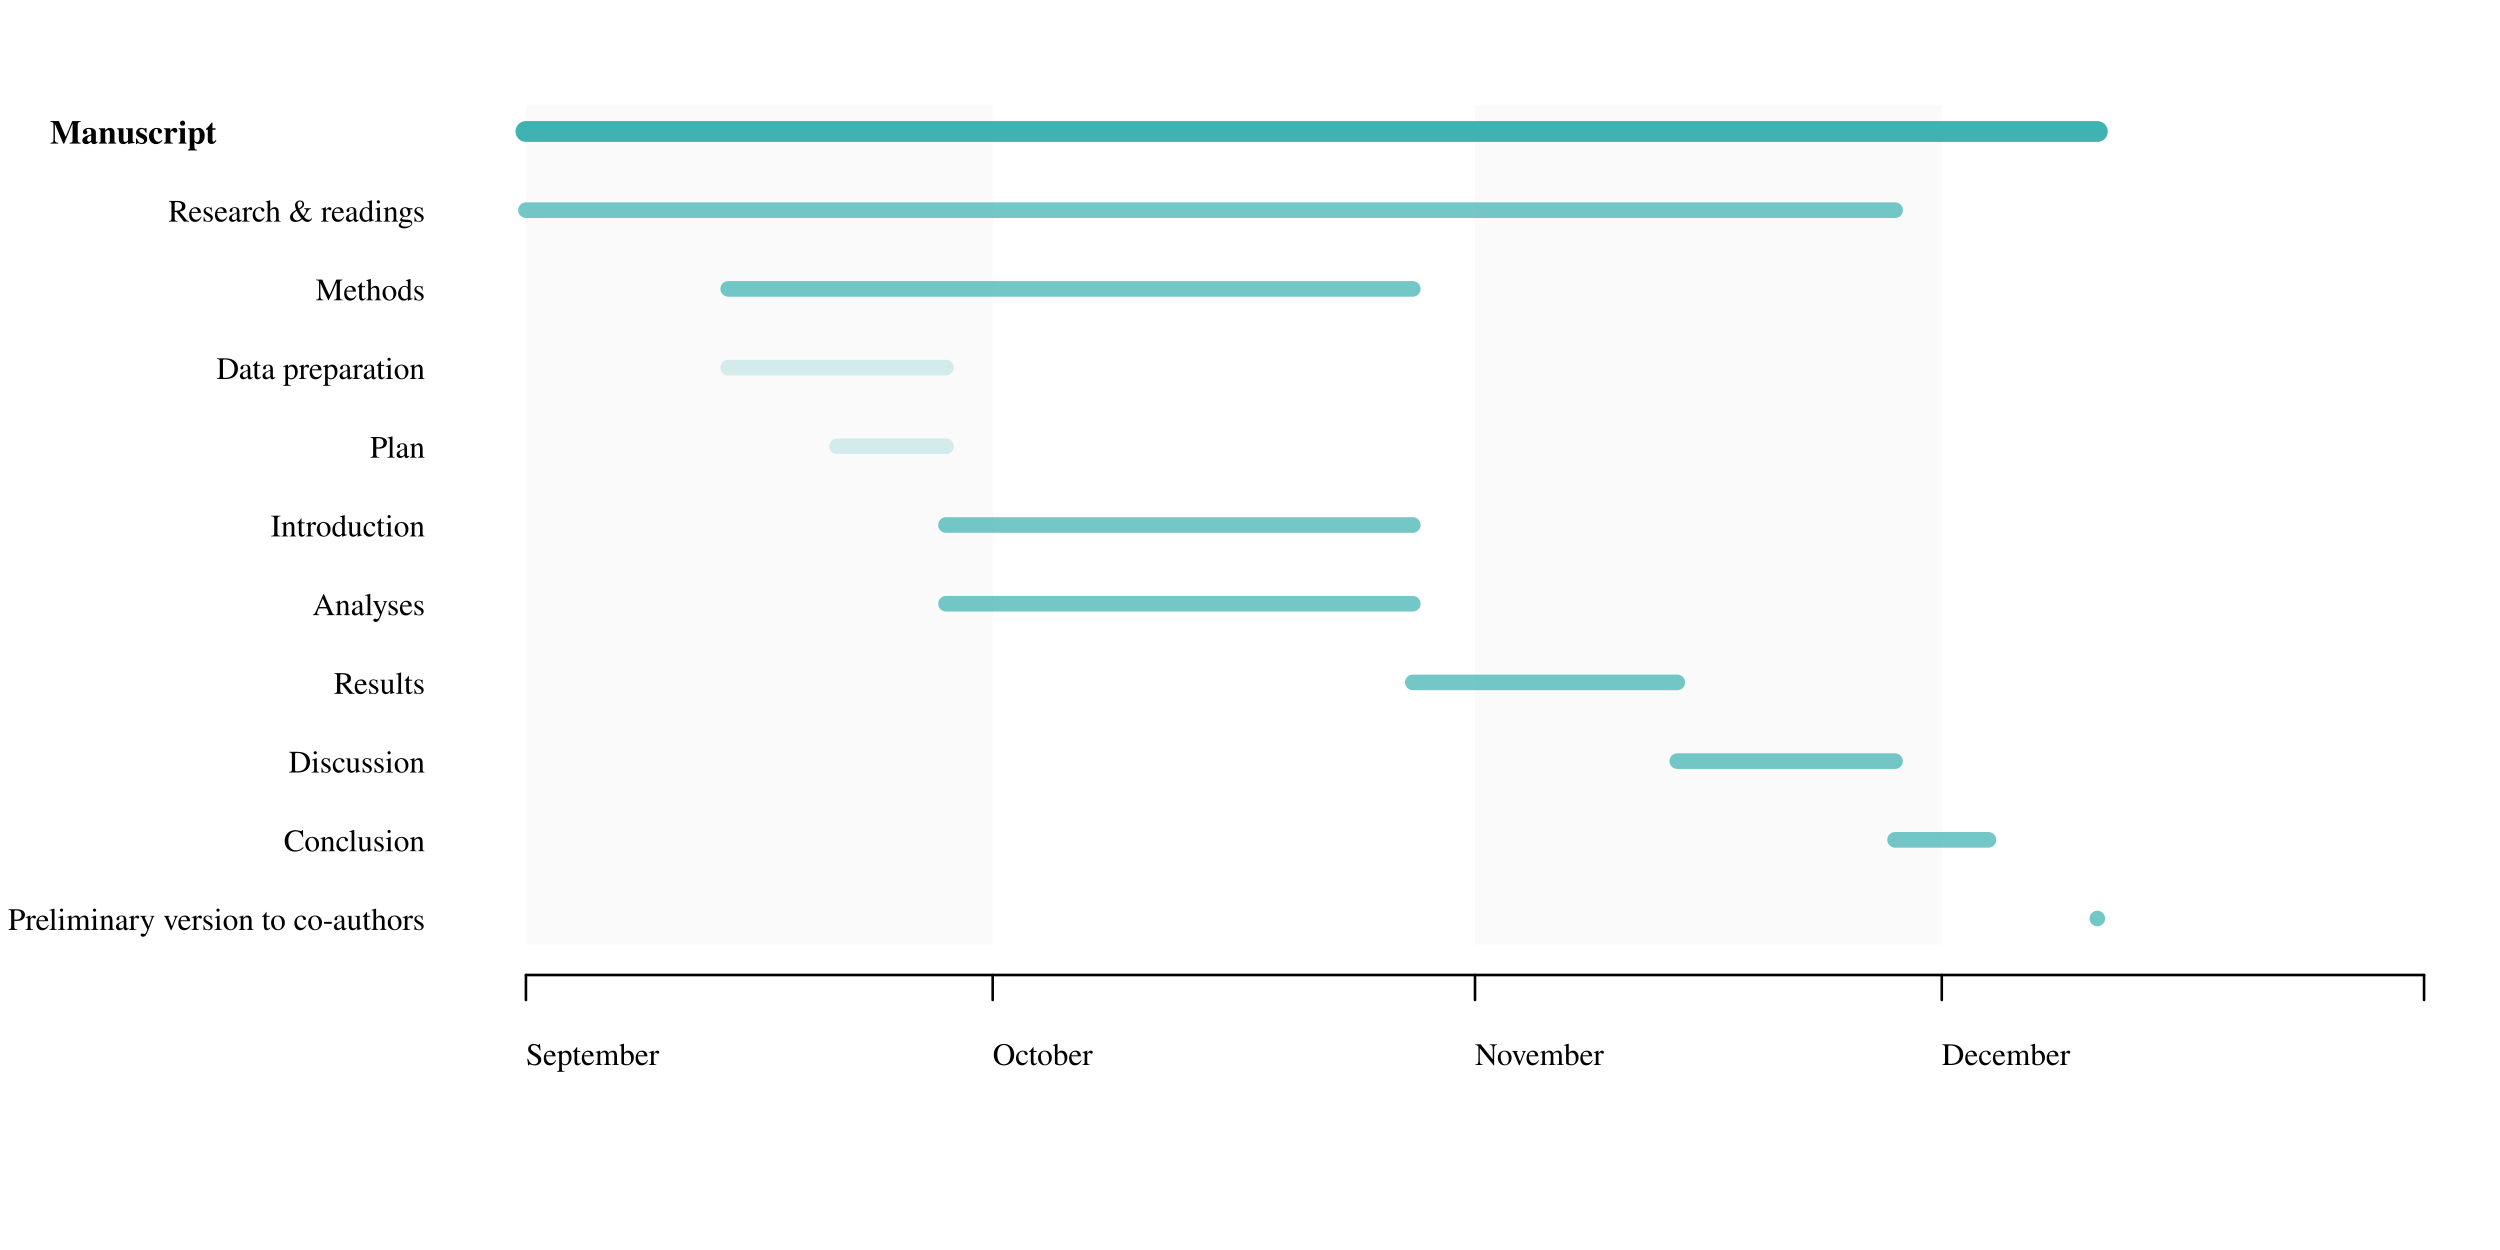
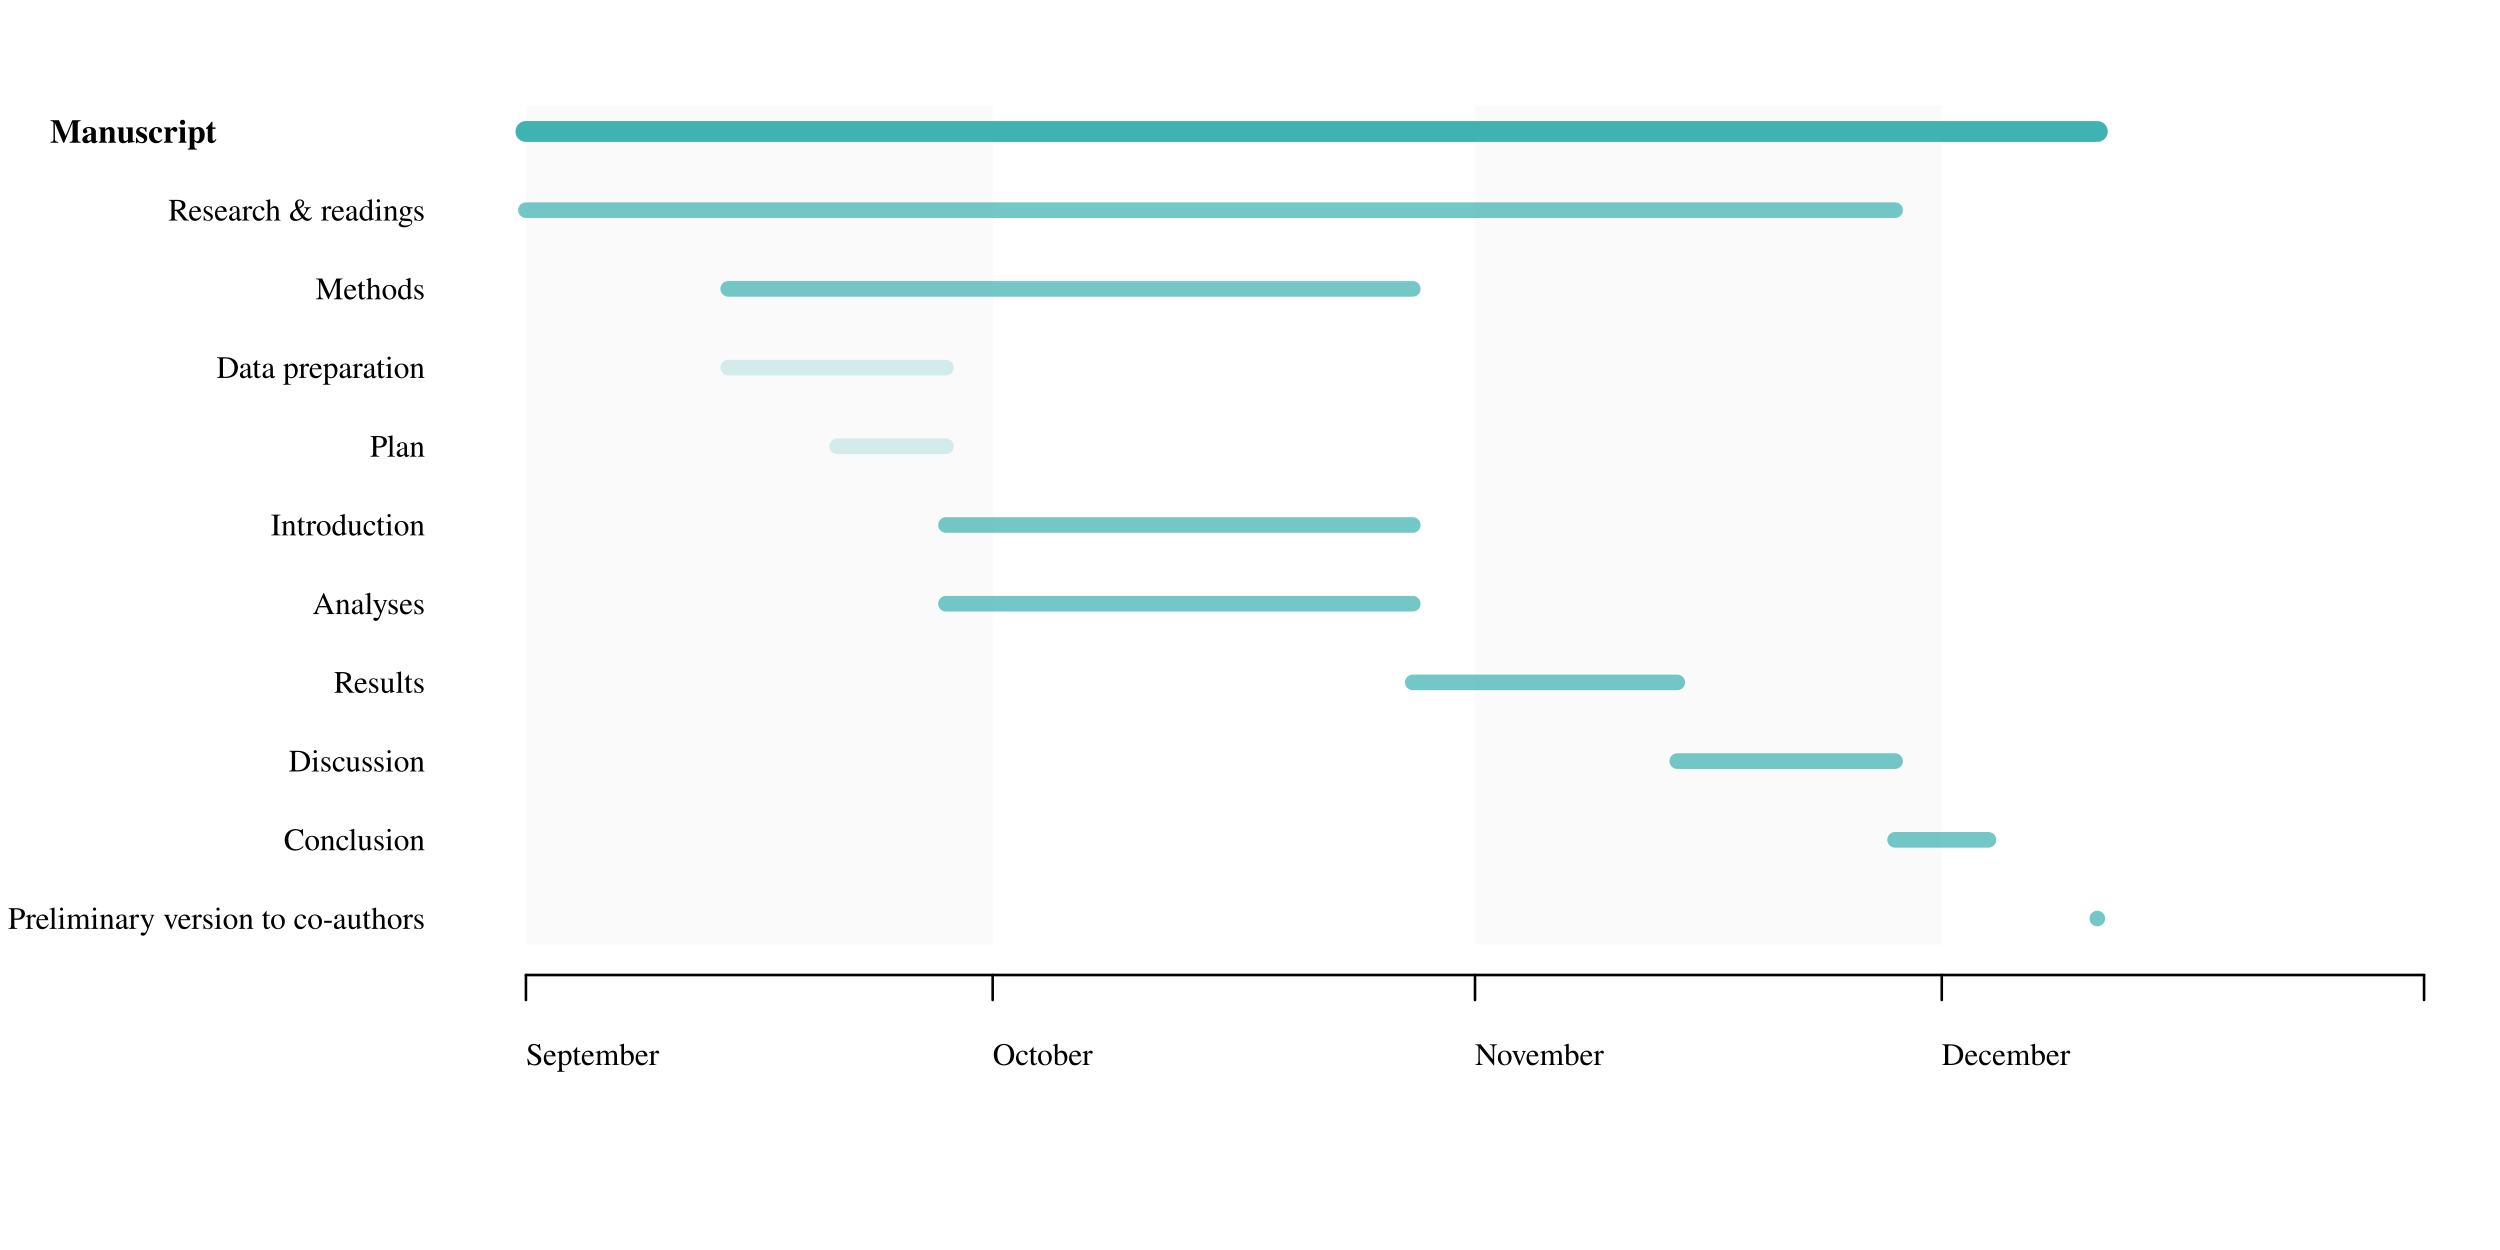
- <svg xmlns="http://www.w3.org/2000/svg" class="svglite" width="720.00pt" height="360.00pt" viewBox="0 0 720.00 360.00">
-   <defs>
-     <style type="text/css">
+ <svg xmlns="http://www.w3.org/2000/svg" width="720.00pt" height="360.00pt" viewBox="0 0 720.00 360.00">
+   <g class="svglite">
+     <defs>
+       <style type="text/css">
    .svglite line, .svglite polyline, .svglite polygon, .svglite path, .svglite rect, .svglite circle {
      fill: none;
      stroke: #000000;
      stroke-linecap: round;
      stroke-linejoin: round;
      stroke-miterlimit: 10.00;
    }
    .svglite text {
      white-space: pre;
    }
+     .svglite g.glyphgroup path {
+       fill: inherit;
+       stroke: none;
+     }
  </style>
-   </defs>
-   <rect width="100%" height="100%" style="stroke: none; fill: #FFFFFF;" />
-   <defs>
-     <clipPath id="cpMC4wMHw3MjAuMDB8MC4wMHwzNjAuMDA=">
-       <rect x="0.00" y="0.00" width="720.00" height="360.00" />
-     </clipPath>
-   </defs>
-   <g clip-path="url(#cpMC4wMHw3MjAuMDB8MC4wMHwzNjAuMDA=)">
-     <text x="151.47" y="306.72" style="font-size: 9.00px; font-family: &quot;Nimbus Roman&quot;;" textLength="50.12px" lengthAdjust="spacingAndGlyphs">September</text>
-     <text x="285.89" y="306.72" style="font-size: 9.00px; font-family: &quot;Nimbus Roman&quot;;" textLength="36.85px" lengthAdjust="spacingAndGlyphs">October</text>
-     <text x="424.80" y="306.72" style="font-size: 9.00px; font-family: &quot;Nimbus Roman&quot;;" textLength="47.64px" lengthAdjust="spacingAndGlyphs">November</text>
-     <text x="559.23" y="306.72" style="font-size: 9.00px; font-family: &quot;Nimbus Roman&quot;;" textLength="46.84px" lengthAdjust="spacingAndGlyphs">December</text>
-     <line x1="151.47" y1="280.80" x2="698.13" y2="280.80" style="stroke-width: 0.75;" />
-     <line x1="151.47" y1="280.80" x2="151.47" y2="288.00" style="stroke-width: 0.75;" />
-     <line x1="285.89" y1="280.80" x2="285.89" y2="288.00" style="stroke-width: 0.75;" />
-     <line x1="424.80" y1="280.80" x2="424.80" y2="288.00" style="stroke-width: 0.75;" />
-     <line x1="559.23" y1="280.80" x2="559.23" y2="288.00" style="stroke-width: 0.75;" />
-     <line x1="698.13" y1="280.80" x2="698.13" y2="288.00" style="stroke-width: 0.75;" />
-   </g>
-   <defs>
-     <clipPath id="cpMTI5LjYwfDcyMC4wMHwyOC44MHwyNzMuNjA=">
-       <rect x="129.60" y="28.80" width="590.40" height="244.80" />
-     </clipPath>
-   </defs>
-   <g clip-path="url(#cpMTI5LjYwfDcyMC4wMHwyOC44MHwyNzMuNjA=)">
-     <polygon points="151.47,272.01 285.89,272.01 285.89,30.39 151.47,30.39 " style="stroke-width: 0.75; stroke: none; fill: #F1F1F1; fill-opacity: 0.33;" />
-     <polygon points="424.80,272.01 559.23,272.01 559.23,30.39 424.80,30.39 " style="stroke-width: 0.75; stroke: none; fill: #F1F1F1; fill-opacity: 0.33;" />
-     <polyline points="604.03,264.53 604.03,264.53 " style="stroke-width: 4.50; stroke: #3FB3B2; stroke-opacity: 0.73;" />
-   </g>
-   <g clip-path="url(#cpMC4wMHw3MjAuMDB8MC4wMHwzNjAuMDA=)">
-     <text x="122.40" y="267.81" text-anchor="end" style="font-size: 9.00px; font-family: &quot;Nimbus Roman&quot;;" textLength="152.86px" lengthAdjust="spacingAndGlyphs">Preliminary version to co-authors</text>
-   </g>
-   <g clip-path="url(#cpMTI5LjYwfDcyMC4wMHwyOC44MHwyNzMuNjA=)">
-     <polyline points="545.78,241.87 572.67,241.87 " style="stroke-width: 4.50; stroke: #3FB3B2; stroke-opacity: 0.73;" />
-   </g>
-   <g clip-path="url(#cpMC4wMHw3MjAuMDB8MC4wMHwzNjAuMDA=)">
-     <text x="122.40" y="245.15" text-anchor="end" style="font-size: 9.00px; font-family: &quot;Nimbus Roman&quot;;" textLength="50.53px" lengthAdjust="spacingAndGlyphs">Conclusion</text>
-   </g>
-   <g clip-path="url(#cpMTI5LjYwfDcyMC4wMHwyOC44MHwyNzMuNjA=)">
-     <polyline points="483.05,219.20 545.78,219.20 " style="stroke-width: 4.50; stroke: #3FB3B2; stroke-opacity: 0.73;" />
-   </g>
-   <g clip-path="url(#cpMC4wMHw3MjAuMDB8MC4wMHwzNjAuMDA=)">
-     <text x="122.40" y="222.48" text-anchor="end" style="font-size: 9.00px; font-family: &quot;Nimbus Roman&quot;;" textLength="48.87px" lengthAdjust="spacingAndGlyphs">Discussion</text>
-   </g>
-   <g clip-path="url(#cpMTI5LjYwfDcyMC4wMHwyOC44MHwyNzMuNjA=)">
-     <polyline points="406.88,196.53 483.05,196.53 " style="stroke-width: 4.50; stroke: #3FB3B2; stroke-opacity: 0.73;" />
-   </g>
-   <g clip-path="url(#cpMC4wMHw3MjAuMDB8MC4wMHwzNjAuMDA=)">
-     <text x="122.40" y="199.81" text-anchor="end" style="font-size: 9.00px; font-family: &quot;Nimbus Roman&quot;;" textLength="33.62px" lengthAdjust="spacingAndGlyphs">Results</text>
-   </g>
-   <g clip-path="url(#cpMTI5LjYwfDcyMC4wMHwyOC44MHwyNzMuNjA=)">
-     <polyline points="272.45,173.87 406.88,173.87 " style="stroke-width: 4.50; stroke: #3FB3B2; stroke-opacity: 0.73;" />
-   </g>
-   <g clip-path="url(#cpMC4wMHw3MjAuMDB8MC4wMHwzNjAuMDA=)">
-     <text x="122.40" y="177.15" text-anchor="end" style="font-size: 9.00px; font-family: &quot;Nimbus Roman&quot;;" textLength="40.18px" lengthAdjust="spacingAndGlyphs">Analyses</text>
-   </g>
-   <g clip-path="url(#cpMTI5LjYwfDcyMC4wMHwyOC44MHwyNzMuNjA=)">
-     <polyline points="272.45,151.20 406.88,151.20 " style="stroke-width: 4.50; stroke: #3FB3B2; stroke-opacity: 0.73;" />
-   </g>
-   <g clip-path="url(#cpMC4wMHw3MjAuMDB8MC4wMHwzNjAuMDA=)">
-     <text x="122.40" y="154.48" text-anchor="end" style="font-size: 9.00px; font-family: &quot;Nimbus Roman&quot;;" textLength="57.00px" lengthAdjust="spacingAndGlyphs">Introduction</text>
-   </g>
-   <g clip-path="url(#cpMTI5LjYwfDcyMC4wMHwyOC44MHwyNzMuNjA=)">
-     <polyline points="241.08,128.53 272.45,128.53 " style="stroke-width: 4.50; stroke: #3FB3B2; stroke-opacity: 0.20;" />
-   </g>
-   <g clip-path="url(#cpMC4wMHw3MjAuMDB8MC4wMHwzNjAuMDA=)">
-     <text x="122.40" y="131.81" text-anchor="end" style="font-size: 9.00px; font-family: &quot;Nimbus Roman&quot;;" textLength="20.10px" lengthAdjust="spacingAndGlyphs">Plan</text>
-   </g>
-   <g clip-path="url(#cpMTI5LjYwfDcyMC4wMHwyOC44MHwyNzMuNjA=)">
-     <polyline points="209.72,105.87 272.45,105.87 " style="stroke-width: 4.50; stroke: #3FB3B2; stroke-opacity: 0.20;" />
-   </g>
-   <g clip-path="url(#cpMC4wMHw3MjAuMDB8MC4wMHwzNjAuMDA=)">
-     <text x="122.40" y="109.15" text-anchor="end" style="font-size: 9.00px; font-family: &quot;Nimbus Roman&quot;;" textLength="78.31px" lengthAdjust="spacingAndGlyphs">Data preparation</text>
-   </g>
-   <g clip-path="url(#cpMTI5LjYwfDcyMC4wMHwyOC44MHwyNzMuNjA=)">
-     <polyline points="209.72,83.20 406.88,83.20 " style="stroke-width: 4.50; stroke: #3FB3B2; stroke-opacity: 0.73;" />
-   </g>
-   <g clip-path="url(#cpMC4wMHw3MjAuMDB8MC4wMHwzNjAuMDA=)">
-     <text x="122.40" y="86.48" text-anchor="end" style="font-size: 9.00px; font-family: &quot;Nimbus Roman&quot;;" textLength="39.75px" lengthAdjust="spacingAndGlyphs">Methods</text>
-   </g>
-   <g clip-path="url(#cpMTI5LjYwfDcyMC4wMHwyOC44MHwyNzMuNjA=)">
-     <polyline points="151.47,60.53 545.78,60.53 " style="stroke-width: 4.50; stroke: #3FB3B2; stroke-opacity: 0.73;" />
-   </g>
-   <g clip-path="url(#cpMC4wMHw3MjAuMDB8MC4wMHwzNjAuMDA=)">
-     <text x="122.40" y="63.81" text-anchor="end" style="font-size: 9.00px; font-family: &quot;Nimbus Roman&quot;;" textLength="96.09px" lengthAdjust="spacingAndGlyphs">Research &amp; readings</text>
-   </g>
-   <g clip-path="url(#cpMTI5LjYwfDcyMC4wMHwyOC44MHwyNzMuNjA=)">
-     <polyline points="151.47,37.87 604.03,37.87 " style="stroke-width: 6.00; stroke: #3FB3B2;" />
-   </g>
-   <g clip-path="url(#cpMC4wMHw3MjAuMDB8MC4wMHwzNjAuMDA=)">
-     <text x="14.40" y="41.36" style="font-size: 9.60px; font-weight: bold; font-family: &quot;Nimbus Roman&quot;;" textLength="61.83px" lengthAdjust="spacingAndGlyphs">Manuscript</text>
-   </g>
-   <g clip-path="url(#cpMTI5LjYwfDcyMC4wMHwyOC44MHwyNzMuNjA=)">
-     <line x1="129.60" y1="26.53" x2="720.00" y2="26.53" style="stroke-width: 0.75; stroke: #634D42;" />
-     <line x1="12603.82" y1="273.60" x2="12603.82" y2="28.80" style="stroke-width: 1.50; stroke-dasharray: 8.00,8.00;" />
+     </defs>
+     <rect width="100%" height="100%" style="stroke: none; fill: #FFFFFF;" />
+     <defs>
+       <clipPath id="cpMC4wMHw3MjAuMDB8MC4wMHwzNjAuMDA=">
+         <rect x="0.00" y="0.00" width="720.00" height="360.00" />
+       </clipPath>
+     </defs>
+     <g clip-path="url(#cpMC4wMHw3MjAuMDB8MC4wMHwzNjAuMDA=)">
+       <text x="151.47" y="306.72" style="font-size: 9.00px; font-family: &quot;Nimbus Roman&quot;;" textLength="38.36px" lengthAdjust="spacingAndGlyphs">September</text>
+       <text x="285.89" y="306.72" style="font-size: 9.00px; font-family: &quot;Nimbus Roman&quot;;" textLength="28.80px" lengthAdjust="spacingAndGlyphs">October</text>
+       <text x="424.80" y="306.72" style="font-size: 9.00px; font-family: &quot;Nimbus Roman&quot;;" textLength="37.12px" lengthAdjust="spacingAndGlyphs">November</text>
+       <text x="559.23" y="306.72" style="font-size: 9.00px; font-family: &quot;Nimbus Roman&quot;;" textLength="37.02px" lengthAdjust="spacingAndGlyphs">December</text>
+       <line x1="151.47" y1="280.80" x2="698.13" y2="280.80" style="stroke-width: 0.75;" />
+       <line x1="151.47" y1="280.80" x2="151.47" y2="288.00" style="stroke-width: 0.75;" />
+       <line x1="285.89" y1="280.80" x2="285.89" y2="288.00" style="stroke-width: 0.75;" />
+       <line x1="424.80" y1="280.80" x2="424.80" y2="288.00" style="stroke-width: 0.75;" />
+       <line x1="559.23" y1="280.80" x2="559.23" y2="288.00" style="stroke-width: 0.75;" />
+       <line x1="698.13" y1="280.80" x2="698.13" y2="288.00" style="stroke-width: 0.75;" />
+     </g>
+     <defs>
+       <clipPath id="cpMTI5LjYwfDcyMC4wMHwyOC44MHwyNzMuNjA=">
+         <rect x="129.60" y="28.80" width="590.40" height="244.80" />
+       </clipPath>
+     </defs>
+     <g clip-path="url(#cpMTI5LjYwfDcyMC4wMHwyOC44MHwyNzMuNjA=)">
+       <polygon points="151.47,272.01 285.89,272.01 285.89,30.39 151.47,30.39 " style="stroke-width: 0.75; stroke: none; fill: #F1F1F1; fill-opacity: 0.33;" />
+       <polygon points="424.80,272.01 559.23,272.01 559.23,30.39 424.80,30.39 " style="stroke-width: 0.75; stroke: none; fill: #F1F1F1; fill-opacity: 0.33;" />
+       <polyline points="604.03,264.53 604.03,264.53 " style="stroke-width: 4.50; stroke: #3FB3B2; stroke-opacity: 0.73;" />
+     </g>
+     <g clip-path="url(#cpMC4wMHw3MjAuMDB8MC4wMHwzNjAuMDA=)">
+       <text x="122.40" y="267.51" text-anchor="end" style="font-size: 9.00px; font-family: &quot;Nimbus Roman&quot;;" textLength="120.09px" lengthAdjust="spacingAndGlyphs">Preliminary version to co-authors</text>
+     </g>
+     <g clip-path="url(#cpMTI5LjYwfDcyMC4wMHwyOC44MHwyNzMuNjA=)">
+       <polyline points="545.78,241.87 572.67,241.87 " style="stroke-width: 4.50; stroke: #3FB3B2; stroke-opacity: 0.73;" />
+     </g>
+     <g clip-path="url(#cpMC4wMHw3MjAuMDB8MC4wMHwzNjAuMDA=)">
+       <text x="122.40" y="244.85" text-anchor="end" style="font-size: 9.00px; font-family: &quot;Nimbus Roman&quot;;" textLength="40.66px" lengthAdjust="spacingAndGlyphs">Conclusion</text>
+     </g>
+     <g clip-path="url(#cpMTI5LjYwfDcyMC4wMHwyOC44MHwyNzMuNjA=)">
+       <polyline points="483.05,219.20 545.78,219.20 " style="stroke-width: 4.50; stroke: #3FB3B2; stroke-opacity: 0.73;" />
+     </g>
+     <g clip-path="url(#cpMC4wMHw3MjAuMDB8MC4wMHwzNjAuMDA=)">
+       <text x="122.40" y="222.18" text-anchor="end" style="font-size: 9.00px; font-family: &quot;Nimbus Roman&quot;;" textLength="39.28px" lengthAdjust="spacingAndGlyphs">Discussion</text>
+     </g>
+     <g clip-path="url(#cpMTI5LjYwfDcyMC4wMHwyOC44MHwyNzMuNjA=)">
+       <polyline points="406.88,196.53 483.05,196.53 " style="stroke-width: 4.50; stroke: #3FB3B2; stroke-opacity: 0.73;" />
+     </g>
+     <g clip-path="url(#cpMC4wMHw3MjAuMDB8MC4wMHwzNjAuMDA=)">
+       <text x="122.40" y="199.51" text-anchor="end" style="font-size: 9.00px; font-family: &quot;Nimbus Roman&quot;;" textLength="26.25px" lengthAdjust="spacingAndGlyphs">Results</text>
+     </g>
+     <g clip-path="url(#cpMTI5LjYwfDcyMC4wMHwyOC44MHwyNzMuNjA=)">
+       <polyline points="272.45,173.87 406.88,173.87 " style="stroke-width: 4.50; stroke: #3FB3B2; stroke-opacity: 0.73;" />
+     </g>
+     <g clip-path="url(#cpMC4wMHw3MjAuMDB8MC4wMHwzNjAuMDA=)">
+       <text x="122.40" y="176.85" text-anchor="end" style="font-size: 9.00px; font-family: &quot;Nimbus Roman&quot;;" textLength="32.41px" lengthAdjust="spacingAndGlyphs">Analyses</text>
+     </g>
+     <g clip-path="url(#cpMTI5LjYwfDcyMC4wMHwyOC44MHwyNzMuNjA=)">
+       <polyline points="272.45,151.20 406.88,151.20 " style="stroke-width: 4.50; stroke: #3FB3B2; stroke-opacity: 0.73;" />
+     </g>
+     <g clip-path="url(#cpMC4wMHw3MjAuMDB8MC4wMHwzNjAuMDA=)">
+       <text x="122.40" y="154.18" text-anchor="end" style="font-size: 9.00px; font-family: &quot;Nimbus Roman&quot;;" textLength="44.44px" lengthAdjust="spacingAndGlyphs">Introduction</text>
+     </g>
+     <g clip-path="url(#cpMTI5LjYwfDcyMC4wMHwyOC44MHwyNzMuNjA=)">
+       <polyline points="241.08,128.53 272.45,128.53 " style="stroke-width: 4.50; stroke: #3FB3B2; stroke-opacity: 0.20;" />
+     </g>
+     <g clip-path="url(#cpMC4wMHw3MjAuMDB8MC4wMHwzNjAuMDA=)">
+       <text x="122.40" y="131.51" text-anchor="end" style="font-size: 9.00px; font-family: &quot;Nimbus Roman&quot;;" textLength="15.84px" lengthAdjust="spacingAndGlyphs">Plan</text>
+     </g>
+     <g clip-path="url(#cpMTI5LjYwfDcyMC4wMHwyOC44MHwyNzMuNjA=)">
+       <polyline points="209.72,105.87 272.45,105.87 " style="stroke-width: 4.50; stroke: #3FB3B2; stroke-opacity: 0.20;" />
+     </g>
+     <g clip-path="url(#cpMC4wMHw3MjAuMDB8MC4wMHwzNjAuMDA=)">
+       <text x="122.40" y="108.85" text-anchor="end" style="font-size: 9.00px; font-family: &quot;Nimbus Roman&quot;;" textLength="60.06px" lengthAdjust="spacingAndGlyphs">Data preparation</text>
+     </g>
+     <g clip-path="url(#cpMTI5LjYwfDcyMC4wMHwyOC44MHwyNzMuNjA=)">
+       <polyline points="209.72,83.20 406.88,83.20 " style="stroke-width: 4.50; stroke: #3FB3B2; stroke-opacity: 0.73;" />
+     </g>
+     <g clip-path="url(#cpMC4wMHw3MjAuMDB8MC4wMHwzNjAuMDA=)">
+       <text x="122.40" y="86.18" text-anchor="end" style="font-size: 9.00px; font-family: &quot;Nimbus Roman&quot;;" textLength="31.50px" lengthAdjust="spacingAndGlyphs">Methods</text>
+     </g>
+     <g clip-path="url(#cpMTI5LjYwfDcyMC4wMHwyOC44MHwyNzMuNjA=)">
+       <polyline points="151.47,60.53 545.78,60.53 " style="stroke-width: 4.50; stroke: #3FB3B2; stroke-opacity: 0.73;" />
+     </g>
+     <g clip-path="url(#cpMC4wMHw3MjAuMDB8MC4wMHwzNjAuMDA=)">
+       <text x="122.40" y="63.51" text-anchor="end" style="font-size: 9.00px; font-family: &quot;Nimbus Roman&quot;;" textLength="73.95px" lengthAdjust="spacingAndGlyphs">Research &amp; readings</text>
+     </g>
+     <g clip-path="url(#cpMTI5LjYwfDcyMC4wMHwyOC44MHwyNzMuNjA=)">
+       <polyline points="151.47,37.87 604.03,37.87 " style="stroke-width: 6.00; stroke: #3FB3B2;" />
+     </g>
+     <g clip-path="url(#cpMC4wMHw3MjAuMDB8MC4wMHwzNjAuMDA=)">
+       <text x="14.40" y="41.11" style="font-size: 9.60px; font-weight: bold; font-family: &quot;Nimbus Roman&quot;;" textLength="47.92px" lengthAdjust="spacingAndGlyphs">Manuscript</text>
+     </g>
+     <g clip-path="url(#cpMTI5LjYwfDcyMC4wMHwyOC44MHwyNzMuNjA=)">
+       <line x1="129.60" y1="26.53" x2="720.00" y2="26.53" style="stroke-width: 0.75; stroke: #634D42;" />
+       <line x1="12738.24" y1="273.60" x2="12738.24" y2="28.80" style="stroke-width: 1.50; stroke-dasharray: 8.00,8.00;" />
+     </g>
  </g>
</svg>
